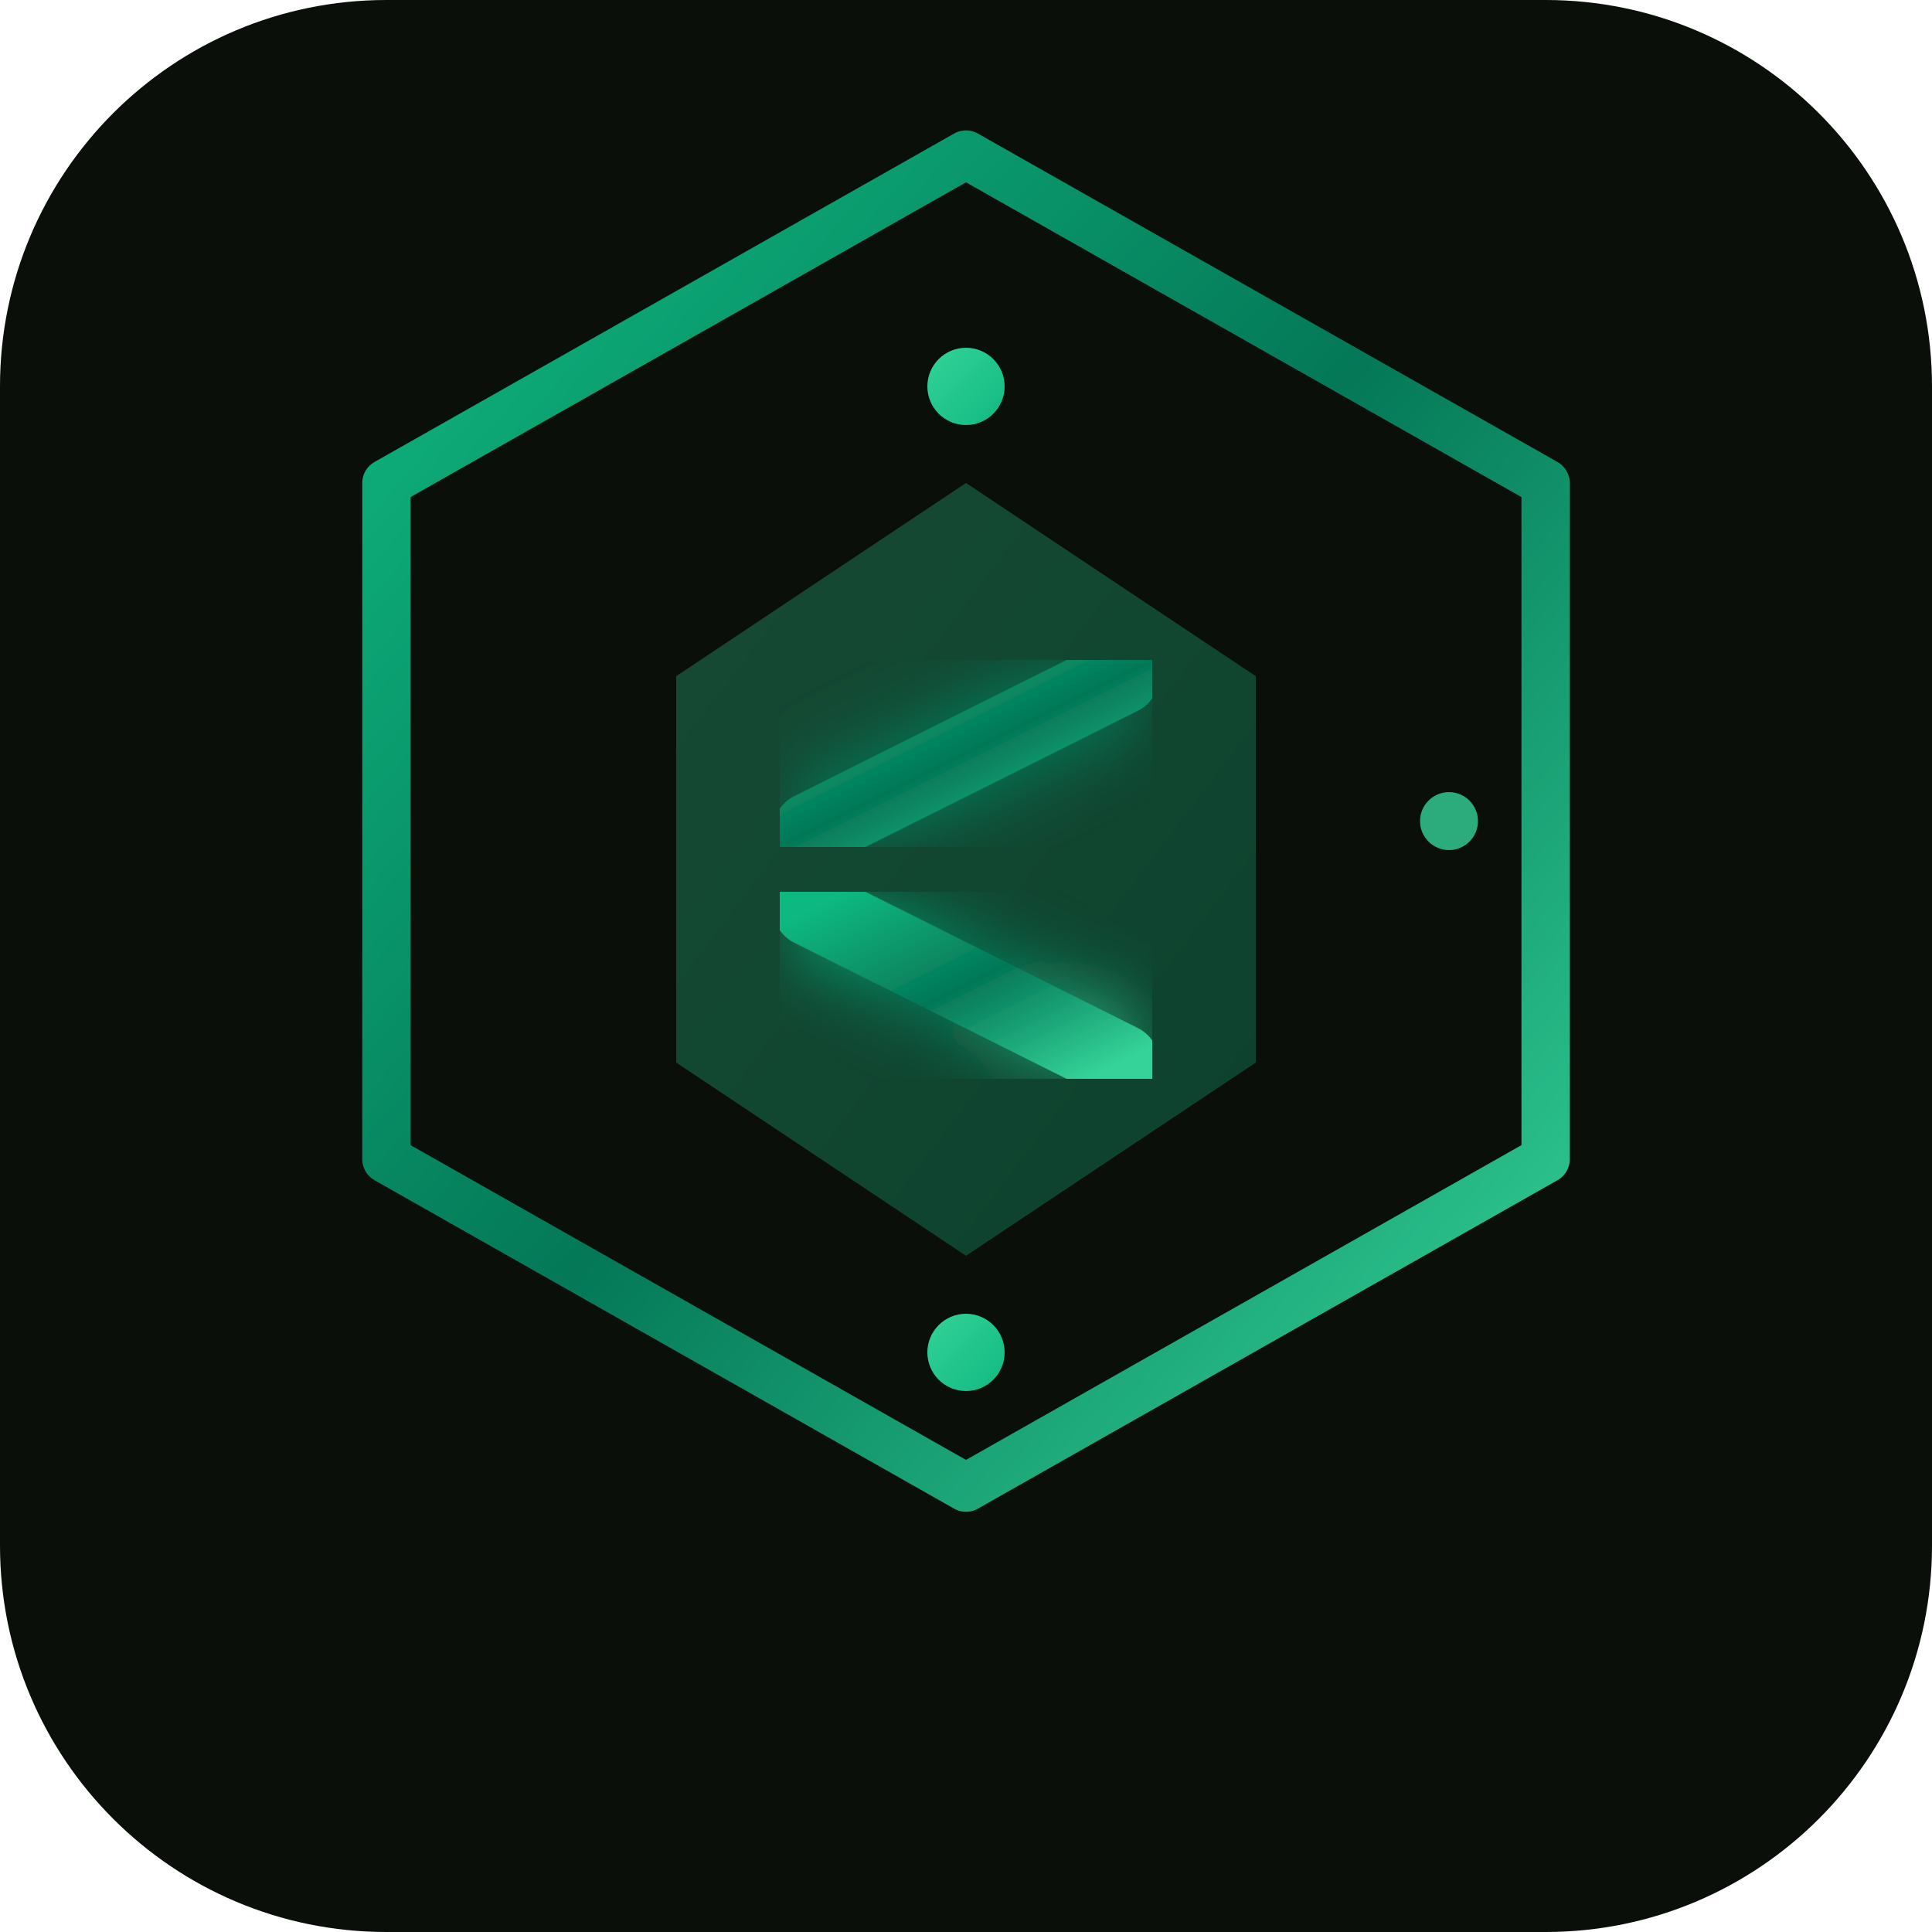
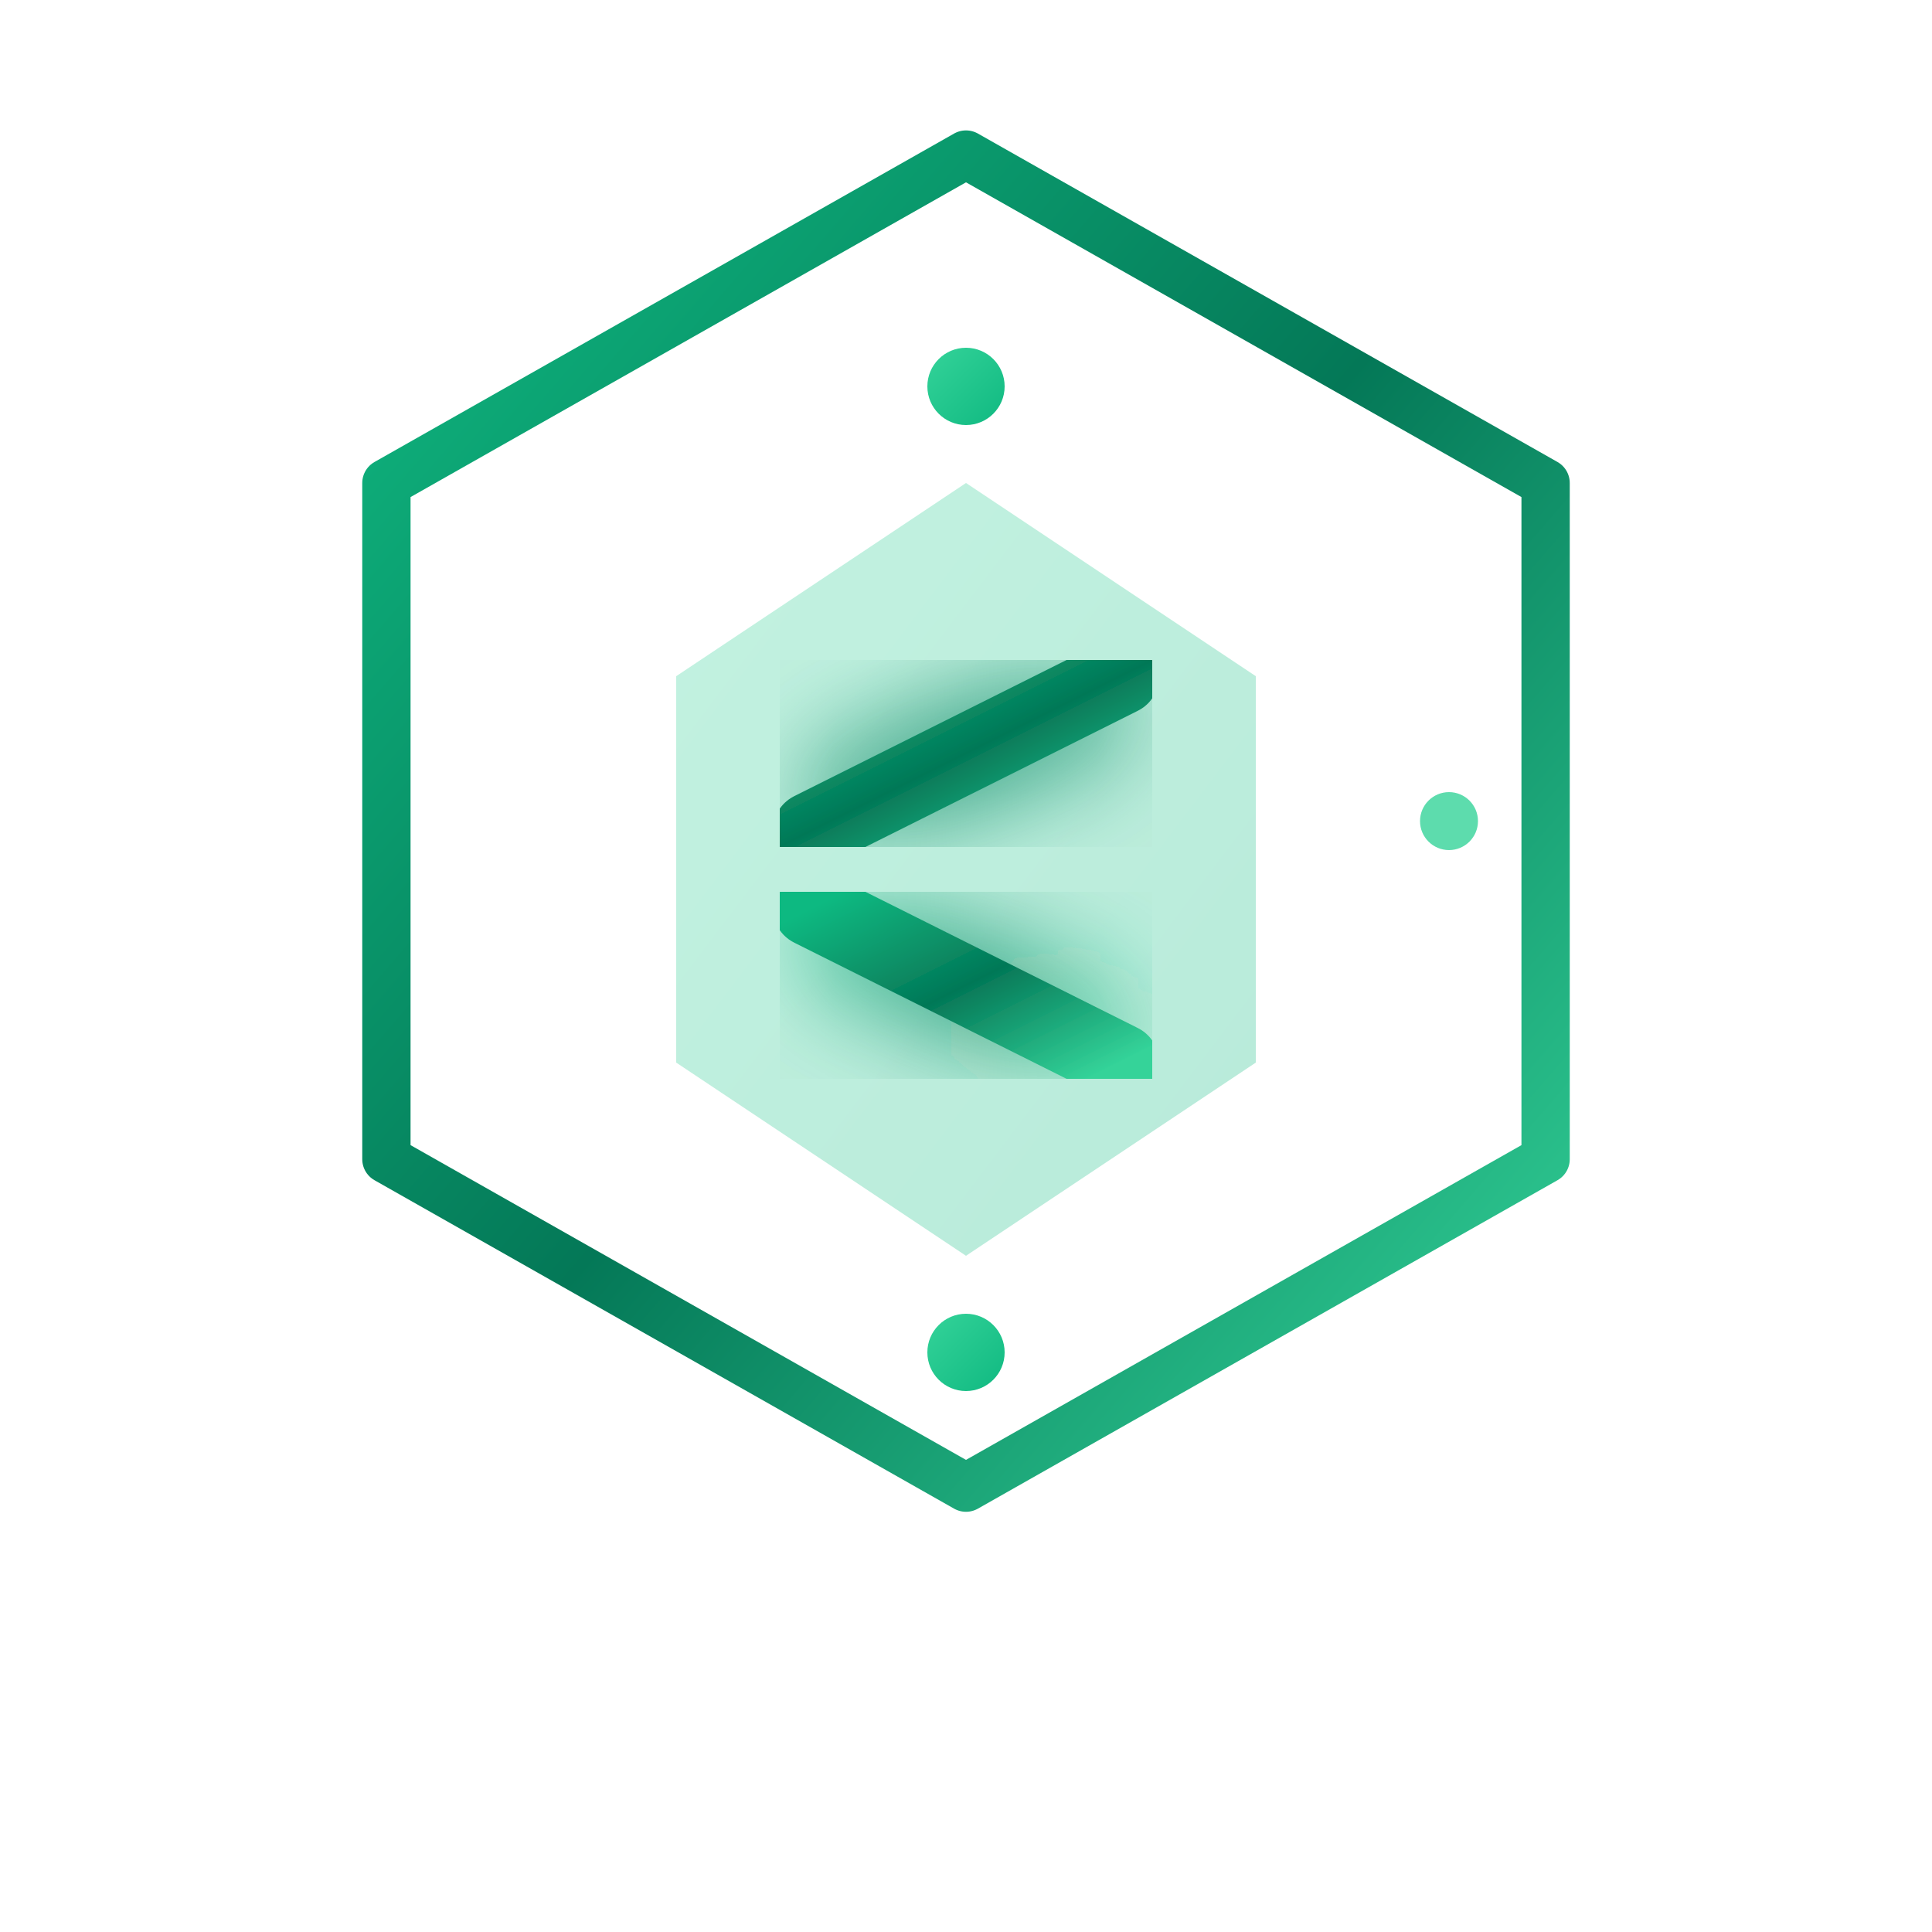
<svg xmlns="http://www.w3.org/2000/svg" width="100" height="100" viewBox="0 0 100 100" fill="none">
  <defs>
    <linearGradient id="logoGradient1" x1="0%" y1="0%" x2="100%" y2="100%">
      <stop offset="0%" stop-color="#10b981" />
      <stop offset="50%" stop-color="#047857" />
      <stop offset="100%" stop-color="#34d399" />
    </linearGradient>
    <linearGradient id="logoGradient2" x1="0%" y1="0%" x2="100%" y2="100%">
      <stop offset="0%" stop-color="#34d399" />
      <stop offset="100%" stop-color="#10b981" />
    </linearGradient>
    <filter id="glow">
-       <feGaussianBlur stdDeviation="2" result="coloredBlur" />
+       <feGaussianBlur stdDeviation="3" result="coloredBlur" />
      <feMerge>
        <feMergeNode in="coloredBlur" />
        <feMergeNode in="SourceGraphic" />
      </feMerge>
    </filter>
  </defs>
-   <rect width="100" height="100" fill="#0a0f0a" rx="20" />
  <path d="M 50 8 L 80 25 L 80 60 L 50 77 L 20 60 L 20 25 Z" stroke="url(#logoGradient1)" stroke-width="2.5" fill="none" stroke-linecap="round" stroke-linejoin="round" />
  <path d="M 50 25 L 65 35 L 65 55 L 50 65 L 35 55 L 35 35 Z" fill="url(#logoGradient2)" opacity="0.3" />
  <path d="M 42 35 L 42 55" stroke="url(#logoGradient1)" stroke-width="4" stroke-linecap="round" filter="url(#glow)" />
  <path d="M 42 43 L 58 35" stroke="url(#logoGradient1)" stroke-width="4" stroke-linecap="round" filter="url(#glow)" />
  <path d="M 42 47 L 58 55" stroke="url(#logoGradient1)" stroke-width="4" stroke-linecap="round" filter="url(#glow)" />
  <circle cx="50" cy="20" r="2" fill="url(#logoGradient2)" />
  <circle cx="50" cy="70" r="2" fill="url(#logoGradient2)" />
  <circle cx="75" cy="42.5" r="1.5" fill="#34d399" opacity="0.8" />
</svg>
